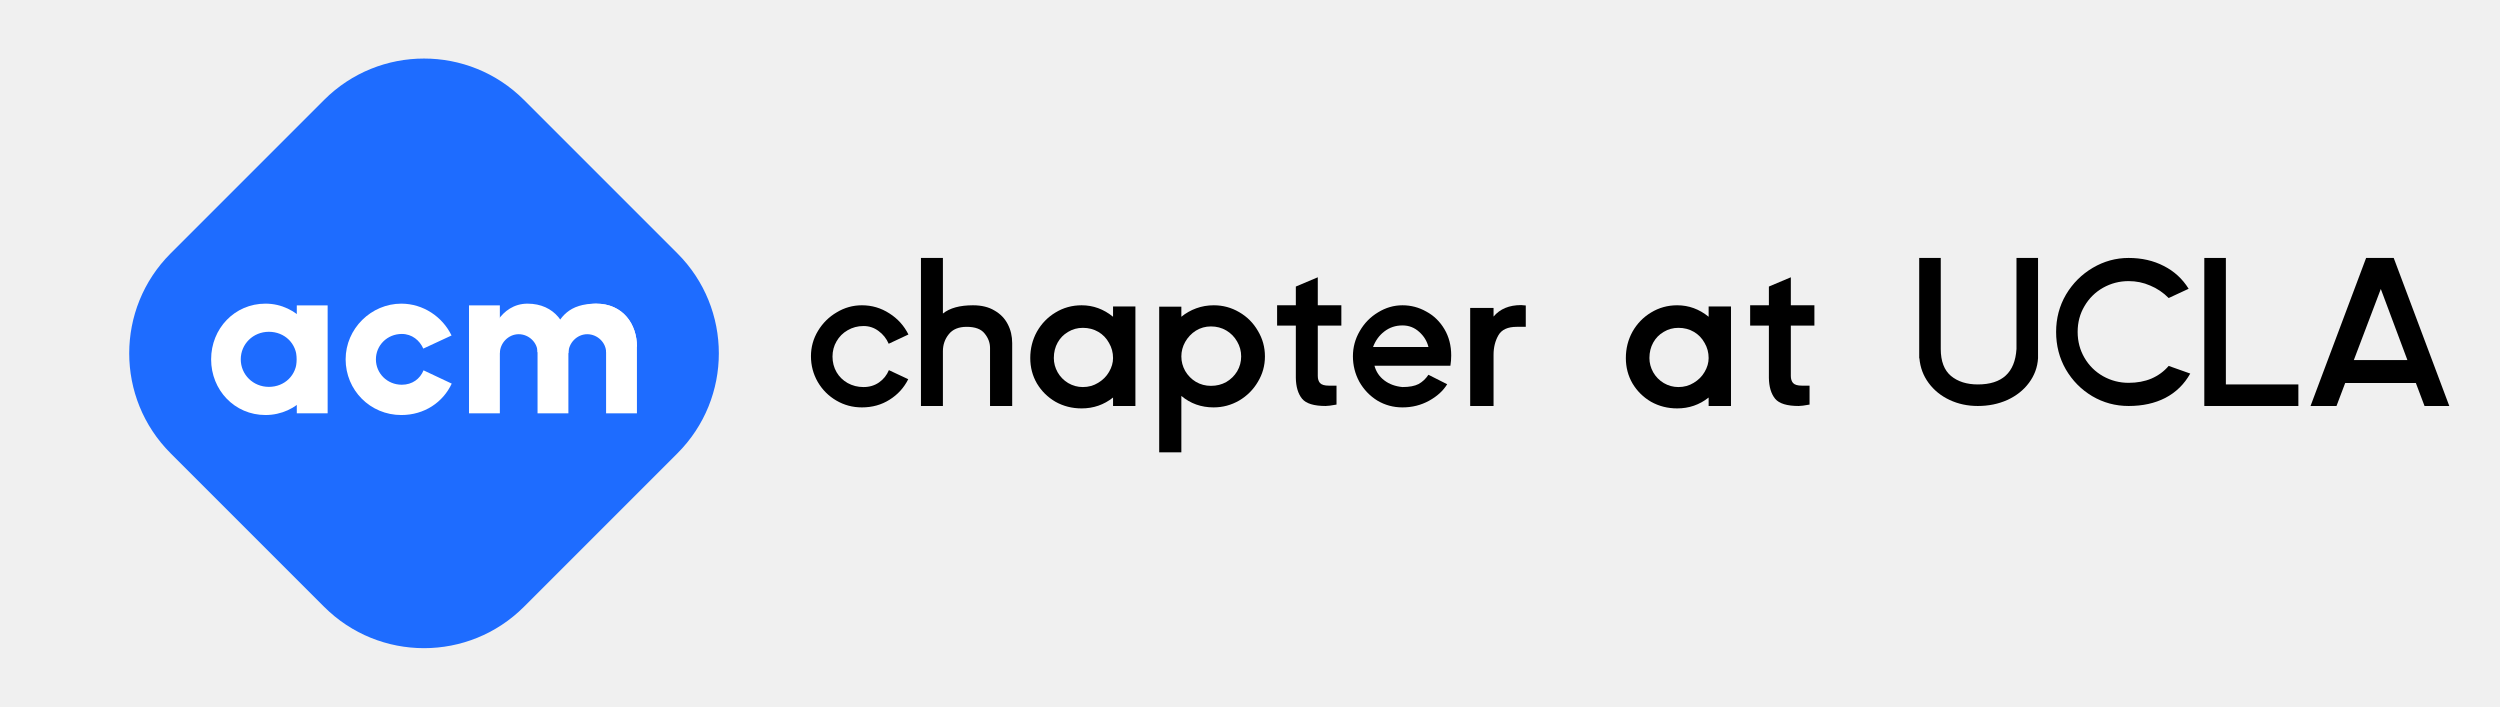
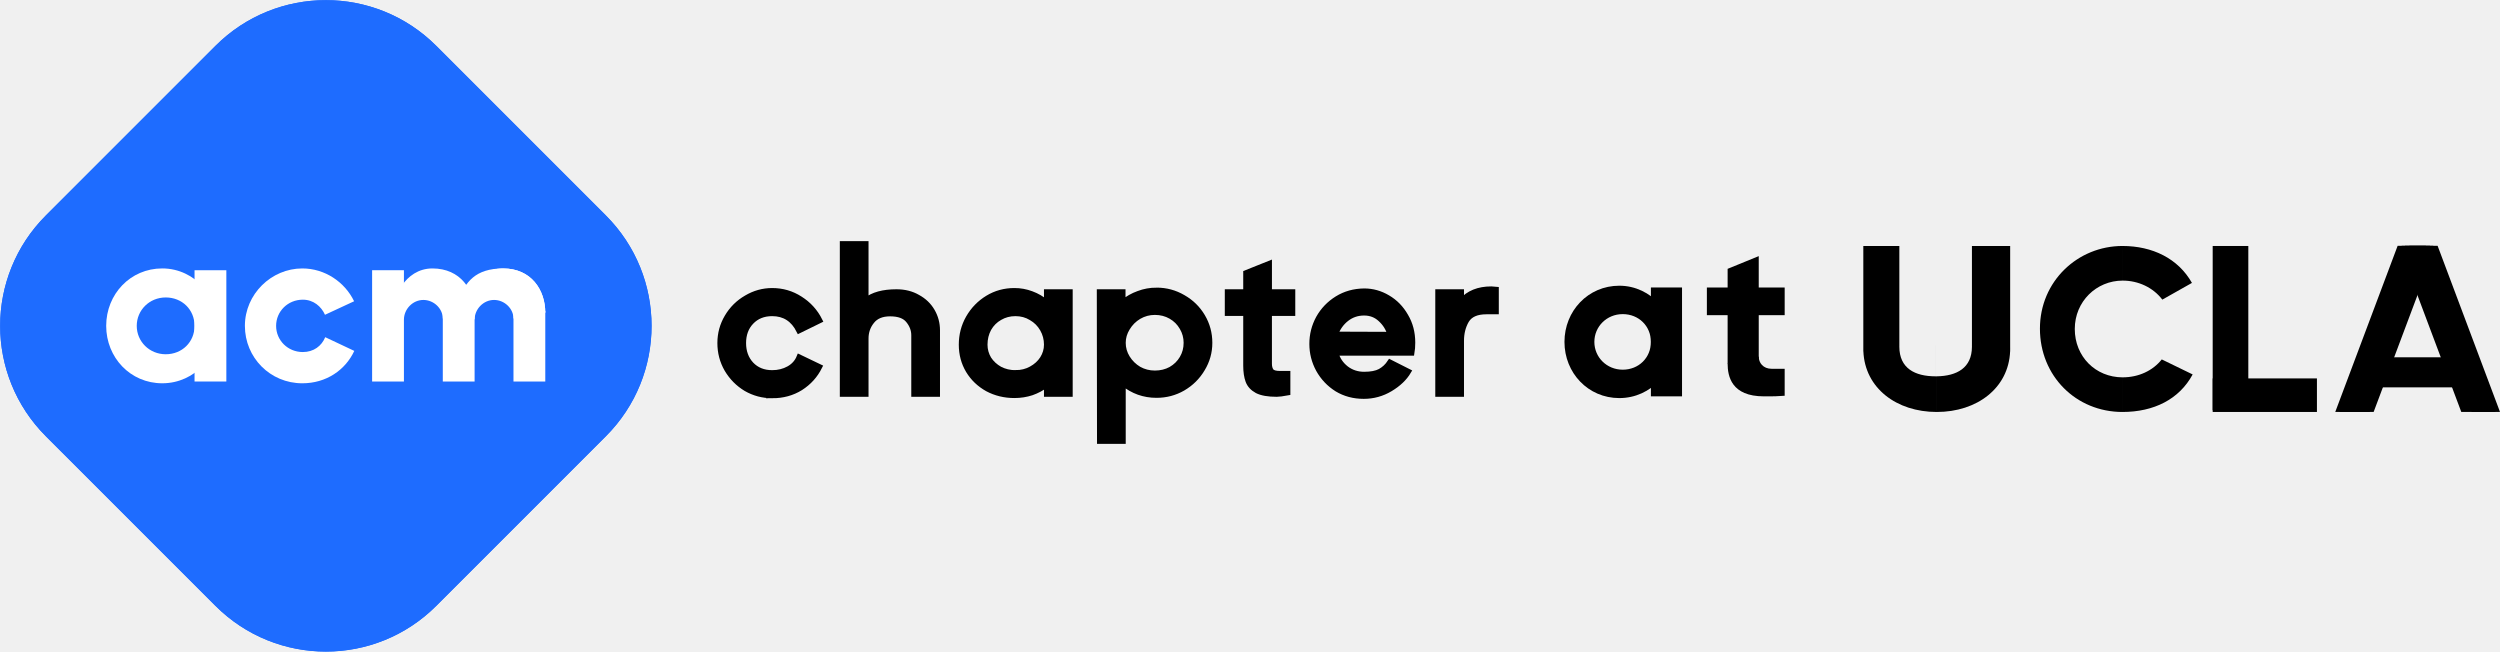
- <svg xmlns="http://www.w3.org/2000/svg" width="1415" height="400" viewBox="0 0 1415 400" fill="none">
-   <rect x="240" width="282.843" height="282.843" rx="80" transform="rotate(45 240 0)" fill="#1E6CFF" />
-   <rect x="167.988" y="172.854" width="17.457" height="61.078" fill="white" />
-   <path fill-rule="evenodd" clip-rule="evenodd" d="M150.265 234.902C168.467 234.902 181.536 219.29 181.536 203.382C181.536 188.357 168.554 171.862 150.265 171.862C132.775 171.862 119.496 185.974 119.496 203.382C119.496 220.79 132.775 234.902 150.265 234.902ZM152.182 218.97C161.149 218.97 167.989 212.289 167.989 203.382C167.989 194.475 161.149 187.794 152.182 187.794C143.214 187.794 136.269 194.773 136.269 203.382C136.269 211.991 143.214 218.97 152.182 218.97Z" fill="white" />
-   <path fill-rule="evenodd" clip-rule="evenodd" d="M255.572 189.882L239.586 197.308C237.547 192.715 233.247 189.018 227.432 189.018C219.165 189.018 212.762 195.452 212.762 203.388C212.762 211.325 219.165 217.759 227.432 217.759C233.38 217.759 237.743 214.429 239.723 209.605L255.675 217.127C250.774 227.652 240.258 234.908 227.149 234.908C209.498 234.908 195.629 220.796 195.629 203.388C195.629 185.98 210.128 171.868 227.149 171.868C239.444 171.868 250.423 179.232 255.572 189.882Z" fill="white" />
-   <rect x="265.458" y="172.842" width="17.457" height="61.1" fill="white" />
-   <path d="M304.252 196.603L321.709 195.149V233.943H304.252V196.603Z" fill="white" />
-   <path d="M343.045 196.603L360.503 195.149V233.943H343.045V196.603Z" fill="white" />
-   <path d="M298.561 171.868C314.01 171.868 321.71 183.704 321.71 196.114L304.252 199.36C304.252 193.993 299.403 189.162 293.584 189.162C287.765 189.162 282.916 194.178 282.916 199.997L278.292 193.472C276.472 189.162 283.067 171.868 298.561 171.868Z" fill="white" />
-   <path d="M337.355 171.868C352.804 171.868 360.503 183.704 360.503 196.114L343.046 199.36C343.046 193.993 338.197 189.162 332.378 189.162C326.559 189.162 321.709 194.178 321.709 199.997L317.086 193.472C315.266 189.162 321.861 171.868 337.355 171.868Z" fill="white" />
-   <path d="M337.355 171.868C352.804 171.868 360.504 183.704 360.504 196.114L343.046 197.569C343.046 192.202 338.197 187.871 332.378 187.871C326.559 187.871 321.71 191.75 321.71 197.569L312.981 188.355C316.86 179.627 321.861 171.868 337.355 171.868Z" fill="white" />
-   <path d="M487.842 230.588C482.598 230.588 477.772 229.296 473.364 226.712C468.956 224.128 465.46 220.632 462.876 216.224C460.292 211.74 459 206.876 459 201.632C459 196.464 460.33 191.676 462.99 187.268C465.65 182.86 469.184 179.364 473.592 176.78C478 174.12 482.75 172.79 487.842 172.79C493.466 172.79 498.634 174.31 503.346 177.35C508.058 180.314 511.668 184.304 514.176 189.32L503.004 194.564C501.712 191.6 499.812 189.206 497.304 187.382C494.796 185.482 491.946 184.532 488.754 184.532C485.486 184.532 482.484 185.33 479.748 186.926C477.088 188.446 474.998 190.536 473.478 193.196C471.958 195.78 471.198 198.668 471.198 201.86C471.198 205.052 471.958 207.978 473.478 210.638C474.998 213.222 477.088 215.274 479.748 216.794C482.484 218.314 485.486 219.074 488.754 219.074C492.098 219.074 495.024 218.2 497.532 216.452C500.04 214.704 501.902 212.386 503.118 209.498L514.062 214.628C511.63 219.492 508.096 223.368 503.46 226.256C498.9 229.144 493.694 230.588 487.842 230.588Z" fill="black" />
-   <path d="M550.671 172.79C555.535 172.79 559.601 173.778 562.869 175.754C566.213 177.654 568.721 180.238 570.393 183.506C572.065 186.698 572.901 190.27 572.901 194.222V229.79H560.361V196.958C560.361 193.994 559.335 191.258 557.283 188.75C555.307 186.242 551.925 184.988 547.137 184.988C542.577 184.988 539.195 186.394 536.991 189.206C534.787 191.942 533.685 195.134 533.685 198.782V229.79H521.259V146H533.685V177.464C537.561 174.348 543.223 172.79 550.671 172.79Z" fill="black" />
-   <path d="M629.985 173.474H642.639V229.79H629.985V225.002C624.817 229.106 618.889 231.158 612.201 231.158C606.805 231.158 601.865 229.904 597.381 227.396C592.973 224.812 589.477 221.354 586.893 217.022C584.385 212.69 583.131 207.902 583.131 202.658C583.131 197.262 584.385 192.284 586.893 187.724C589.477 183.164 592.973 179.554 597.381 176.894C601.865 174.158 606.805 172.79 612.201 172.79C618.737 172.79 624.665 174.956 629.985 179.288V173.474ZM612.885 219.074C616.077 219.074 618.965 218.276 621.549 216.68C624.209 215.084 626.261 213.032 627.705 210.524C629.225 207.94 629.985 205.318 629.985 202.658C629.985 199.542 629.225 196.692 627.705 194.108C626.261 191.448 624.247 189.358 621.663 187.838C619.079 186.318 616.153 185.558 612.885 185.558C609.845 185.558 607.071 186.318 604.563 187.838C602.055 189.282 600.079 191.296 598.635 193.88C597.191 196.464 596.469 199.39 596.469 202.658C596.469 205.47 597.191 208.168 598.635 210.752C600.079 213.26 602.055 215.274 604.563 216.794C607.147 218.314 609.921 219.074 612.885 219.074Z" fill="black" />
-   <path d="M686.998 172.79C692.166 172.79 696.954 174.082 701.362 176.666C705.846 179.25 709.38 182.784 711.964 187.268C714.624 191.676 715.954 196.502 715.954 201.746C715.954 206.914 714.624 211.702 711.964 216.11C709.38 220.518 705.846 224.052 701.362 226.712C696.878 229.296 692.052 230.588 686.884 230.588C679.892 230.588 673.812 228.422 668.644 224.09V256.01H656.104V173.588H668.644V179.288C671.152 177.236 673.964 175.64 677.08 174.5C680.196 173.36 683.502 172.79 686.998 172.79ZM685.402 218.39C688.594 218.39 691.482 217.668 694.066 216.224C696.65 214.704 698.702 212.69 700.222 210.182C701.742 207.598 702.502 204.786 702.502 201.746C702.502 198.706 701.742 195.894 700.222 193.31C698.702 190.65 696.65 188.56 694.066 187.04C691.482 185.52 688.594 184.76 685.402 184.76C682.286 184.76 679.436 185.558 676.852 187.154C674.344 188.75 672.33 190.878 670.81 193.538C669.366 196.122 668.644 198.858 668.644 201.746C668.644 204.634 669.366 207.37 670.81 209.954C672.33 212.538 674.344 214.59 676.852 216.11C679.436 217.63 682.286 218.39 685.402 218.39Z" fill="black" />
-   <path d="M759.206 184.304H745.868V212.804C745.868 214.476 746.286 215.806 747.122 216.794C748.034 217.782 749.706 218.276 752.138 218.276H756.47V228.992C753.582 229.524 751.53 229.79 750.314 229.79C743.702 229.79 739.256 228.422 736.976 225.686C734.696 222.874 733.518 218.922 733.442 213.83V184.304H722.84V172.79H733.442V162.188L745.868 156.944V172.79H759.206V184.304Z" fill="black" />
-   <path d="M777.949 206.99C778.861 210.41 780.723 213.184 783.535 215.312C786.347 217.44 789.767 218.694 793.795 219.074C797.671 219.074 800.711 218.504 802.915 217.364C805.119 216.148 806.981 214.4 808.501 212.12L819.103 217.478C816.823 221.202 813.403 224.318 808.843 226.826C804.283 229.334 799.267 230.588 793.795 230.588C788.627 230.588 783.877 229.296 779.545 226.712C775.289 224.052 771.907 220.518 769.399 216.11C766.967 211.626 765.751 206.8 765.751 201.632C765.751 196.54 767.043 191.79 769.627 187.382C772.211 182.898 775.669 179.364 780.001 176.78C784.333 174.12 788.931 172.79 793.795 172.79C798.583 172.79 803.067 173.968 807.247 176.324C811.503 178.604 814.923 181.91 817.507 186.242C820.091 190.574 821.383 195.552 821.383 201.176C821.383 203.228 821.231 205.166 820.927 206.99H777.949ZM808.501 196.388C807.665 193.044 805.917 190.194 803.257 187.838C800.597 185.406 797.443 184.19 793.795 184.19C789.919 184.19 786.499 185.33 783.535 187.61C780.647 189.814 778.519 192.74 777.151 196.388H808.501Z" fill="black" />
-   <path d="M863.589 172.904V184.988H858.459C853.367 184.988 849.909 186.584 848.085 189.776C846.261 192.968 845.349 196.654 845.349 200.834V229.79H832.125V174.272H845.349V179.174C848.997 174.842 854.203 172.676 860.967 172.676L863.589 172.904Z" fill="black" />
-   <path d="M967.086 173.474H979.74V229.79H967.086V225.002C961.918 229.106 955.99 231.158 949.302 231.158C943.906 231.158 938.966 229.904 934.482 227.396C930.074 224.812 926.578 221.354 923.994 217.022C921.486 212.69 920.232 207.902 920.232 202.658C920.232 197.262 921.486 192.284 923.994 187.724C926.578 183.164 930.074 179.554 934.482 176.894C938.966 174.158 943.906 172.79 949.302 172.79C955.838 172.79 961.766 174.956 967.086 179.288V173.474ZM949.986 219.074C953.178 219.074 956.066 218.276 958.65 216.68C961.31 215.084 963.362 213.032 964.806 210.524C966.326 207.94 967.086 205.318 967.086 202.658C967.086 199.542 966.326 196.692 964.806 194.108C963.362 191.448 961.348 189.358 958.764 187.838C956.18 186.318 953.254 185.558 949.986 185.558C946.946 185.558 944.172 186.318 941.664 187.838C939.156 189.282 937.18 191.296 935.736 193.88C934.292 196.464 933.57 199.39 933.57 202.658C933.57 205.47 934.292 208.168 935.736 210.752C937.18 213.26 939.156 215.274 941.664 216.794C944.248 218.314 947.022 219.074 949.986 219.074Z" fill="black" />
-   <path d="M1026.95 184.304H1013.61V212.804C1013.61 214.476 1014.03 215.806 1014.87 216.794C1015.78 217.782 1017.45 218.276 1019.88 218.276H1024.21V228.992C1021.33 229.524 1019.27 229.79 1018.06 229.79C1011.45 229.79 1007 228.422 1004.72 225.686C1002.44 222.874 1001.26 218.922 1001.19 213.83V184.304H990.584V172.79H1001.19V162.188L1013.61 156.944V172.79H1026.95V184.304Z" fill="black" />
-   <path d="M1153.53 146V202.772C1153.22 207.864 1151.51 212.5 1148.4 216.68C1145.36 220.784 1141.29 224.014 1136.2 226.37C1131.11 228.65 1125.52 229.79 1119.44 229.79C1113.67 229.79 1108.35 228.65 1103.48 226.37C1098.62 224.09 1094.67 220.898 1091.63 216.794C1088.59 212.69 1086.84 208.016 1086.38 202.772H1086.27V146H1098.47V197.528C1098.47 204.444 1100.4 209.536 1104.28 212.804C1108.16 215.996 1113.21 217.592 1119.44 217.592C1133.2 217.592 1140.49 210.904 1141.33 197.528V146H1153.53Z" fill="black" />
-   <path d="M1239.68 211.436C1236.26 217.516 1231.55 222.114 1225.54 225.23C1219.62 228.27 1212.7 229.79 1204.8 229.79C1197.35 229.79 1190.47 227.928 1184.16 224.204C1177.93 220.48 1172.95 215.426 1169.23 209.042C1165.58 202.658 1163.76 195.59 1163.76 187.838C1163.76 180.162 1165.62 173.132 1169.34 166.748C1173.14 160.364 1178.2 155.31 1184.5 151.586C1190.81 147.862 1197.58 146 1204.8 146C1212.24 146 1218.89 147.52 1224.75 150.56C1230.6 153.524 1235.27 157.818 1238.77 163.442L1227.48 168.686C1224.37 165.57 1220.87 163.214 1216.99 161.618C1213.19 159.946 1209.13 159.11 1204.8 159.11C1199.63 159.11 1194.8 160.364 1190.32 162.872C1185.91 165.38 1182.41 168.838 1179.83 173.246C1177.25 177.578 1175.95 182.442 1175.95 187.838C1175.95 193.234 1177.25 198.136 1179.83 202.544C1182.41 206.952 1185.91 210.41 1190.32 212.918C1194.8 215.426 1199.63 216.68 1204.8 216.68C1209.58 216.68 1213.88 215.882 1217.68 214.286C1221.55 212.614 1224.82 210.22 1227.48 207.104L1239.68 211.436Z" fill="black" />
-   <path d="M1259.84 146V217.592H1300.88V229.79H1247.64V146H1259.84Z" fill="black" />
-   <path d="M1386.3 229.79H1372.28L1367.38 216.794H1327.37L1322.46 229.79H1307.76L1339.22 146H1354.84L1386.3 229.79ZM1347.54 163.556L1332.27 203.798H1362.59L1347.54 163.556Z" fill="black" />
+ <svg xmlns="http://www.w3.org/2000/svg" width="338.862mm" height="88.337mm" viewBox="0 0 338.862 88.337" version="1.1" id="svg5">
+   <defs id="defs2" />
+   <g id="layer1" transform="translate(-64.659,-123.7011)">
+     <g aria-label="chapter" id="text1719" style="font-size:27.753px;line-height:1.25;font-family:'Seven Segment';-inkscape-font-specification:'Seven Segment';stroke:#000000;stroke-width:0.7">
+       <path d="m 169.323,177.331 q -1.915,0 -3.552,-0.944 -1.61,-0.971 -2.581,-2.609 -0.944,-1.637 -0.944,-3.58 0,-1.915 0.971,-3.552 0.971,-1.637 2.609,-2.581 1.637,-0.971 3.497,-0.971 2.081,0 3.802,1.11 1.748,1.11 2.664,2.942 l -2.831,1.388 q -1.166,-2.331 -3.636,-2.331 -1.748,0 -2.831,1.138 -1.055,1.11 -1.055,2.859 0,1.748 1.055,2.886 1.082,1.138 2.831,1.138 1.249,0 2.248,-0.555 0.999,-0.555 1.415,-1.582 l 2.775,1.332 q -0.888,1.776 -2.581,2.859 -1.693,1.055 -3.858,1.055 z" style="font-family:'Westwood Sans';-inkscape-font-specification:'Westwood Sans'" id="path1071" />
+       <path d="m 186.17,163.26 q 1.637,0 2.886,0.722 1.277,0.694 1.97,1.887 0.694,1.193 0.694,2.609 v 8.659 h -3.192 v -7.993 q 0,-1.082 -0.749,-1.998 -0.722,-0.916 -2.47,-0.916 -1.665,0 -2.47,1.027 -0.805,0.999 -0.805,2.331 v 7.549 h -3.192 v -20.399 h 3.192 v 7.66 q 1.415,-1.138 4.135,-1.138 z" style="font-family:'Westwood Sans';-inkscape-font-specification:'Westwood Sans'" id="path1073" />
+       <path d="m 206.514,163.26 h 3.192 v 13.877 h -3.192 v -1.277 q -0.916,0.694 -2.026,1.082 -1.11,0.361 -2.331,0.361 -1.998,0 -3.663,-0.888 -1.637,-0.916 -2.581,-2.47 -0.944,-1.582 -0.944,-3.525 0,-1.97 0.944,-3.636 0.971,-1.693 2.609,-2.692 1.637,-0.999 3.636,-0.999 1.193,0 2.304,0.416 1.138,0.416 2.054,1.193 z m -4.218,10.963 q 1.193,0 2.137,-0.527 0.971,-0.527 1.526,-1.388 0.555,-0.888 0.555,-1.887 0,-1.138 -0.555,-2.109 -0.555,-0.971 -1.526,-1.526 -0.944,-0.583 -2.137,-0.583 -1.166,0 -2.109,0.555 -0.944,0.527 -1.499,1.499 -0.527,0.971 -0.527,2.165 0,1.027 0.527,1.915 0.555,0.86 1.499,1.388 0.971,0.5 2.109,0.5 z" style="font-family:'Westwood Sans';-inkscape-font-specification:'Westwood Sans'" id="path1075" />
+       <path d="m 221.447,163.038 q 1.915,0 3.58,0.971 1.665,0.944 2.637,2.581 0.971,1.637 0.971,3.58 0,1.915 -0.999,3.552 -0.971,1.637 -2.637,2.609 -1.637,0.944 -3.58,0.944 -2.553,0 -4.524,-1.61 v 7.854 h -3.192 l -0.028,-20.26 h 3.192 v 1.415 q 0.944,-0.777 2.109,-1.193 1.166,-0.444 2.47,-0.444 z m -0.25,11.24 q 1.193,0 2.165,-0.527 0.971,-0.555 1.526,-1.499 0.555,-0.944 0.555,-2.081 0,-1.11 -0.555,-2.054 -0.555,-0.971 -1.526,-1.526 -0.971,-0.555 -2.165,-0.555 -1.166,0 -2.165,0.583 -0.971,0.583 -1.554,1.554 -0.583,0.944 -0.583,1.998 0,1.082 0.583,2.026 0.583,0.944 1.554,1.526 0.999,0.555 2.165,0.555 z" style="font-family:'Westwood Sans';-inkscape-font-specification:'Westwood Sans'" id="path1077" />
+       <path d="m 239.876,166.174 h -3.164 v 6.827 q 0,0.638 0.278,0.999 0.278,0.333 1.166,0.333 h 1.055 v 2.609 q -1.055,0.194 -1.499,0.194 -1.748,0 -2.664,-0.472 -0.916,-0.5 -1.221,-1.332 -0.305,-0.833 -0.305,-2.081 v -7.077 h -2.498 v -2.914 h 2.498 v -2.581 l 3.192,-1.277 v 3.858 h 3.164 z" style="font-family:'Westwood Sans';-inkscape-font-specification:'Westwood Sans'" id="path1079" />
+       <path d="m 245.732,171.558 q 0.333,1.249 1.388,2.081 1.055,0.805 2.442,0.805 1.388,0 2.165,-0.416 0.805,-0.444 1.332,-1.249 l 2.526,1.277 q -0.805,1.36 -2.47,2.359 -1.665,0.999 -3.608,0.999 -2.026,0 -3.636,-0.971 -1.582,-0.999 -2.498,-2.637 -0.888,-1.637 -0.888,-3.497 0,-1.859 0.888,-3.497 0.916,-1.637 2.526,-2.637 1.61,-0.999 3.663,-1.027 1.693,0 3.192,0.888 1.526,0.888 2.442,2.498 0.944,1.582 0.944,3.608 0,0.777 -0.111,1.415 z m 3.83,-5.44 q -1.36,0 -2.387,0.805 -0.999,0.777 -1.499,2.081 l 7.382,0.028 q -0.333,-1.193 -1.277,-2.054 -0.916,-0.86 -2.22,-0.86 z" style="font-family:'Westwood Sans';-inkscape-font-specification:'Westwood Sans'" id="path1081" />
+       <path d="m 267.464,162.927 v 3.025 h -1.332 q -1.97,0 -2.692,1.193 -0.694,1.193 -0.694,2.748 v 7.244 h -3.192 v -13.877 h 3.192 v 1.249 q 1.443,-1.637 4.052,-1.637 z" style="font-family:'Westwood Sans';-inkscape-font-specification:'Westwood Sans'" id="path1083" />
+     </g>
+     <g style="display:none;fill:none" id="g1163" transform="matrix(0.2645833,0,0,0.2645833,45.32746,114.9528)">
+       <rect x="240" width="282.843" height="282.843" rx="80" transform="rotate(45,240,0)" fill="#1e6cff" id="rect1088" y="0" />
+       <rect x="167.988" y="172.854" width="17.457" height="61.078" fill="#ffffff" id="rect1090" />
+       <path fill-rule="evenodd" clip-rule="evenodd" d="m 150.265,234.902 c 18.202,0 31.271,-15.612 31.271,-31.52 0,-15.025 -12.982,-31.52 -31.271,-31.52 -17.49,0 -30.769,14.112 -30.769,31.52 0,17.408 13.279,31.52 30.769,31.52 z m 1.917,-15.932 c 8.967,0 15.807,-6.681 15.807,-15.588 0,-8.907 -6.84,-15.588 -15.807,-15.588 -8.968,0 -15.913,6.979 -15.913,15.588 0,8.609 6.945,15.588 15.913,15.588 z" fill="#ffffff" id="path1092" />
+       <path fill-rule="evenodd" clip-rule="evenodd" d="m 255.572,189.882 -15.986,7.426 c -2.039,-4.593 -6.339,-8.29 -12.154,-8.29 -8.267,0 -14.67,6.434 -14.67,14.37 0,7.937 6.403,14.371 14.67,14.371 5.948,0 10.311,-3.33 12.291,-8.154 l 15.952,7.522 c -4.901,10.525 -15.417,17.781 -28.526,17.781 -17.651,0 -31.52,-14.112 -31.52,-31.52 0,-17.408 14.499,-31.52 31.52,-31.52 12.295,0 23.274,7.364 28.423,18.014 z" fill="#ffffff" id="path1094" />
+       <rect x="265.458" y="172.842" width="17.457" height="61.1" fill="#ffffff" id="rect1096" />
+       <path d="m 304.252,196.603 17.457,-1.454 v 38.794 h -17.457 z" fill="#ffffff" id="path1098" />
+       <path d="m 343.045,196.603 17.458,-1.454 v 38.794 h -17.458 z" fill="#ffffff" id="path1100" />
+       <path d="m 298.561,171.868 c 15.449,0 23.149,11.836 23.149,24.246 l -17.458,3.246 c 0,-5.367 -4.849,-10.198 -10.668,-10.198 -5.819,0 -10.668,5.016 -10.668,10.835 l -4.624,-6.525 c -1.82,-4.31 4.775,-21.604 20.269,-21.604 z" fill="#ffffff" id="path1102" />
+       <path d="m 337.355,171.868 c 15.449,0 23.148,11.836 23.148,24.246 l -17.457,3.246 c 0,-5.367 -4.849,-10.198 -10.668,-10.198 -5.819,0 -10.669,5.016 -10.669,10.835 l -4.623,-6.525 c -1.82,-4.31 4.775,-21.604 20.269,-21.604 z" fill="#ffffff" id="path1104" />
+       <path d="m 337.355,171.868 c 15.449,0 23.149,11.836 23.149,24.246 l -17.458,1.455 c 0,-5.367 -4.849,-9.698 -10.668,-9.698 -5.819,0 -10.668,3.879 -10.668,9.698 l -8.729,-9.214 c 3.879,-8.728 8.88,-16.487 24.374,-16.487 z" fill="#ffffff" id="path1106" />
+       <path d="m 487.842,230.588 c -5.244,0 -10.07,-1.292 -14.478,-3.876 -4.408,-2.584 -7.904,-6.08 -10.488,-10.488 -2.584,-4.484 -3.876,-9.348 -3.876,-14.592 0,-5.168 1.33,-9.956 3.99,-14.364 2.66,-4.408 6.194,-7.904 10.602,-10.488 4.408,-2.66 9.158,-3.99 14.25,-3.99 5.624,0 10.792,1.52 15.504,4.56 4.712,2.964 8.322,6.954 10.83,11.97 l -11.172,5.244 c -1.292,-2.964 -3.192,-5.358 -5.7,-7.182 -2.508,-1.9 -5.358,-2.85 -8.55,-2.85 -3.268,0 -6.27,0.798 -9.006,2.394 -2.66,1.52 -4.75,3.61 -6.27,6.27 -1.52,2.584 -2.28,5.472 -2.28,8.664 0,3.192 0.76,6.118 2.28,8.778 1.52,2.584 3.61,4.636 6.27,6.156 2.736,1.52 5.738,2.28 9.006,2.28 3.344,0 6.27,-0.874 8.778,-2.622 2.508,-1.748 4.37,-4.066 5.586,-6.954 l 10.944,5.13 c -2.432,4.864 -5.966,8.74 -10.602,11.628 -4.56,2.888 -9.766,4.332 -15.618,4.332 z" fill="#000000" id="path1108" />
+       <path d="m 550.671,172.79 c 4.864,0 8.93,0.988 12.198,2.964 3.344,1.9 5.852,4.484 7.524,7.752 1.672,3.192 2.508,6.764 2.508,10.716 v 35.568 h -12.54 v -32.832 c 0,-2.964 -1.026,-5.7 -3.078,-8.208 -1.976,-2.508 -5.358,-3.762 -10.146,-3.762 -4.56,0 -7.942,1.406 -10.146,4.218 -2.204,2.736 -3.306,5.928 -3.306,9.576 V 229.79 H 521.259 V 146 h 12.426 v 31.464 c 3.876,-3.116 9.538,-4.674 16.986,-4.674 z" fill="#000000" id="path1110" />
+       <path d="m 629.985,173.474 h 12.654 v 56.316 h -12.654 v -4.788 c -5.168,4.104 -11.096,6.156 -17.784,6.156 -5.396,0 -10.336,-1.254 -14.82,-3.762 -4.408,-2.584 -7.904,-6.042 -10.488,-10.374 -2.508,-4.332 -3.762,-9.12 -3.762,-14.364 0,-5.396 1.254,-10.374 3.762,-14.934 2.584,-4.56 6.08,-8.17 10.488,-10.83 4.484,-2.736 9.424,-4.104 14.82,-4.104 6.536,0 12.464,2.166 17.784,6.498 z m -17.1,45.6 c 3.192,0 6.08,-0.798 8.664,-2.394 2.66,-1.596 4.712,-3.648 6.156,-6.156 1.52,-2.584 2.28,-5.206 2.28,-7.866 0,-3.116 -0.76,-5.966 -2.28,-8.55 -1.444,-2.66 -3.458,-4.75 -6.042,-6.27 -2.584,-1.52 -5.51,-2.28 -8.778,-2.28 -3.04,0 -5.814,0.76 -8.322,2.28 -2.508,1.444 -4.484,3.458 -5.928,6.042 -1.444,2.584 -2.166,5.51 -2.166,8.778 0,2.812 0.722,5.51 2.166,8.094 1.444,2.508 3.42,4.522 5.928,6.042 2.584,1.52 5.358,2.28 8.322,2.28 z" fill="#000000" id="path1112" />
+       <path d="m 686.998,172.79 c 5.168,0 9.956,1.292 14.364,3.876 4.484,2.584 8.018,6.118 10.602,10.602 2.66,4.408 3.99,9.234 3.99,14.478 0,5.168 -1.33,9.956 -3.99,14.364 -2.584,4.408 -6.118,7.942 -10.602,10.602 -4.484,2.584 -9.31,3.876 -14.478,3.876 -6.992,0 -13.072,-2.166 -18.24,-6.498 v 31.92 h -12.54 v -82.422 h 12.54 v 5.7 c 2.508,-2.052 5.32,-3.648 8.436,-4.788 3.116,-1.14 6.422,-1.71 9.918,-1.71 z m -1.596,45.6 c 3.192,0 6.08,-0.722 8.664,-2.166 2.584,-1.52 4.636,-3.534 6.156,-6.042 1.52,-2.584 2.28,-5.396 2.28,-8.436 0,-3.04 -0.76,-5.852 -2.28,-8.436 -1.52,-2.66 -3.572,-4.75 -6.156,-6.27 -2.584,-1.52 -5.472,-2.28 -8.664,-2.28 -3.116,0 -5.966,0.798 -8.55,2.394 -2.508,1.596 -4.522,3.724 -6.042,6.384 -1.444,2.584 -2.166,5.32 -2.166,8.208 0,2.888 0.722,5.624 2.166,8.208 1.52,2.584 3.534,4.636 6.042,6.156 2.584,1.52 5.434,2.28 8.55,2.28 z" fill="#000000" id="path1114" />
+       <path d="m 759.206,184.304 h -13.338 v 28.5 c 0,1.672 0.418,3.002 1.254,3.99 0.912,0.988 2.584,1.482 5.016,1.482 h 4.332 v 10.716 c -2.888,0.532 -4.94,0.798 -6.156,0.798 -6.612,0 -11.058,-1.368 -13.338,-4.104 -2.28,-2.812 -3.458,-6.764 -3.534,-11.856 V 184.304 H 722.84 V 172.79 h 10.602 v -10.602 l 12.426,-5.244 v 15.846 h 13.338 z" fill="#000000" id="path1116" />
+       <path d="m 777.949,206.99 c 0.912,3.42 2.774,6.194 5.586,8.322 2.812,2.128 6.232,3.382 10.26,3.762 3.876,0 6.916,-0.57 9.12,-1.71 2.204,-1.216 4.066,-2.964 5.586,-5.244 l 10.602,5.358 c -2.28,3.724 -5.7,6.84 -10.26,9.348 -4.56,2.508 -9.576,3.762 -15.048,3.762 -5.168,0 -9.918,-1.292 -14.25,-3.876 -4.256,-2.66 -7.638,-6.194 -10.146,-10.602 -2.432,-4.484 -3.648,-9.31 -3.648,-14.478 0,-5.092 1.292,-9.842 3.876,-14.25 2.584,-4.484 6.042,-8.018 10.374,-10.602 4.332,-2.66 8.93,-3.99 13.794,-3.99 4.788,0 9.272,1.178 13.452,3.534 4.256,2.28 7.676,5.586 10.26,9.918 2.584,4.332 3.876,9.31 3.876,14.934 0,2.052 -0.152,3.99 -0.456,5.814 z m 30.552,-10.602 c -0.836,-3.344 -2.584,-6.194 -5.244,-8.55 -2.66,-2.432 -5.814,-3.648 -9.462,-3.648 -3.876,0 -7.296,1.14 -10.26,3.42 -2.888,2.204 -5.016,5.13 -6.384,8.778 z" fill="#000000" id="path1118" />
+       <path d="m 863.589,172.904 v 12.084 h -5.13 c -5.092,0 -8.55,1.596 -10.374,4.788 -1.824,3.192 -2.736,6.878 -2.736,11.058 v 28.956 h -13.224 v -55.518 h 13.224 v 4.902 c 3.648,-4.332 8.854,-6.498 15.618,-6.498 z" fill="#000000" id="path1120" />
+       <path d="m 967.086,173.474 h 12.654 v 56.316 h -12.654 v -4.788 c -5.168,4.104 -11.096,6.156 -17.784,6.156 -5.396,0 -10.336,-1.254 -14.82,-3.762 -4.408,-2.584 -7.904,-6.042 -10.488,-10.374 -2.508,-4.332 -3.762,-9.12 -3.762,-14.364 0,-5.396 1.254,-10.374 3.762,-14.934 2.584,-4.56 6.08,-8.17 10.488,-10.83 4.484,-2.736 9.424,-4.104 14.82,-4.104 6.536,0 12.464,2.166 17.784,6.498 z m -17.1,45.6 c 3.192,0 6.08,-0.798 8.664,-2.394 2.66,-1.596 4.712,-3.648 6.156,-6.156 1.52,-2.584 2.28,-5.206 2.28,-7.866 0,-3.116 -0.76,-5.966 -2.28,-8.55 -1.444,-2.66 -3.458,-4.75 -6.042,-6.27 -2.584,-1.52 -5.51,-2.28 -8.778,-2.28 -3.04,0 -5.814,0.76 -8.322,2.28 -2.508,1.444 -4.484,3.458 -5.928,6.042 -1.444,2.584 -2.166,5.51 -2.166,8.778 0,2.812 0.722,5.51 2.166,8.094 1.444,2.508 3.42,4.522 5.928,6.042 2.584,1.52 5.358,2.28 8.322,2.28 z" fill="#000000" id="path1122" />
+       <path d="m 1026.95,184.304 h -13.34 v 28.5 c 0,1.672 0.42,3.002 1.26,3.99 0.91,0.988 2.58,1.482 5.01,1.482 h 4.33 v 10.716 c -2.88,0.532 -4.94,0.798 -6.15,0.798 -6.61,0 -11.06,-1.368 -13.34,-4.104 -2.28,-2.812 -3.46,-6.764 -3.53,-11.856 V 184.304 H 990.584 V 172.79 h 10.606 v -10.602 l 12.42,-5.244 v 15.846 h 13.34 z" fill="#000000" id="path1124" />
+       <path d="m 1153.53,146 v 56.772 c -0.31,5.092 -2.02,9.728 -5.13,13.908 -3.04,4.104 -7.11,7.334 -12.2,9.69 -5.09,2.28 -10.68,3.42 -16.76,3.42 -5.77,0 -11.09,-1.14 -15.96,-3.42 -4.86,-2.28 -8.81,-5.472 -11.85,-9.576 -3.04,-4.104 -4.79,-8.778 -5.25,-14.022 h -0.11 V 146 h 12.2 v 51.528 c 0,6.916 1.93,12.008 5.81,15.276 3.88,3.192 8.93,4.788 15.16,4.788 13.76,0 21.05,-6.688 21.89,-20.064 V 146 Z" fill="#000000" id="path1126" />
+       <path d="m 1239.68,211.436 c -3.42,6.08 -8.13,10.678 -14.14,13.794 -5.92,3.04 -12.84,4.56 -20.74,4.56 -7.45,0 -14.33,-1.862 -20.64,-5.586 -6.23,-3.724 -11.21,-8.778 -14.93,-15.162 -3.65,-6.384 -5.47,-13.452 -5.47,-21.204 0,-7.676 1.86,-14.706 5.58,-21.09 3.8,-6.384 8.86,-11.438 15.16,-15.162 6.31,-3.724 13.08,-5.586 20.3,-5.586 7.44,0 14.09,1.52 19.95,4.56 5.85,2.964 10.52,7.258 14.02,12.882 l -11.29,5.244 c -3.11,-3.116 -6.61,-5.472 -10.49,-7.068 -3.8,-1.672 -7.86,-2.508 -12.19,-2.508 -5.17,0 -10,1.254 -14.48,3.762 -4.41,2.508 -7.91,5.966 -10.49,10.374 -2.58,4.332 -3.88,9.196 -3.88,14.592 0,5.396 1.3,10.298 3.88,14.706 2.58,4.408 6.08,7.866 10.49,10.374 4.48,2.508 9.31,3.762 14.48,3.762 4.78,0 9.08,-0.798 12.88,-2.394 3.87,-1.672 7.14,-4.066 9.8,-7.182 z" fill="#000000" id="path1128" />
+       <path d="m 1259.84,146 v 71.592 h 41.04 v 12.198 h -53.24 V 146 Z" fill="#000000" id="path1130" />
+       <path d="m 1386.3,229.79 h -14.02 l -4.9,-12.996 h -40.01 l -4.91,12.996 h -14.7 L 1339.22,146 h 15.62 z m -38.76,-66.234 -15.27,40.242 h 30.32 z" fill="#000000" id="path1132" />
+     </g>
+     <path fill-rule="evenodd" clip-rule="evenodd" d="m 322.105,157.043 h -4.883 v 13.905 0.374 h 0.007 c 0.204,4.974 4.48,8.22 9.945,8.22 v -4.833 c -0.053,7.9e-4 -0.107,0.001 -0.161,0.001 v -4.213 h -0.002 v 4.213 c -2.777,-5.3e-4 -4.907,-1.072 -4.907,-4.025 0,-0.064 10e-4,-0.127 0.003,-0.189 h -0.002 z m 9.839,0 v 13.454 h -0.003 c 0.002,0.062 0.003,0.125 0.003,0.189 0,2.895 -2.058,3.981 -4.768,4.023 v 4.833 c 5.465,0 9.741,-3.245 9.945,-8.22 h 0.006 v -0.178 c 0.001,-0.065 0.002,-0.13 0.002,-0.196 0,-0.064 -7.9e-4,-0.128 -0.002,-0.192 v -13.714 z" fill="#000000" id="path956" style="stroke-width:0.265" />
+     <path fill-rule="evenodd" clip-rule="evenodd" d="m 341.161,168.247 c 0,6.42 4.894,11.295 11.194,11.295 v -4.694 c -3.662,-0.009 -6.47,-2.82 -6.47,-6.556 0,-3.735 2.938,-6.546 6.47,-6.556 v -4.694 c -6.075,0 -11.194,4.784 -11.194,11.204 z m 11.195,6.601 c 0.006,0 0.011,0 0.017,0 v -13.111 c -0.006,0 -0.011,0 -0.017,0 v -4.694 c 4.043,0 7.53,1.682 9.41,5.005 l -4.015,2.265 c -1.239,-1.63 -3.234,-2.577 -5.378,-2.577 v 13.111 c 2.156,0 4.08,-0.89 5.302,-2.429 l 4.187,2.035 c -1.818,3.378 -5.278,5.088 -9.506,5.088 z" fill="#000000" id="path958" style="stroke-width:0.265" />
+     <path d="m 364.577,157.043 h 4.83 v 22.266 h -4.83 z" fill="#000000" id="path960" style="stroke-width:0.265" />
+     <path d="m 364.577,174.993 h 14.13 v 4.548 h -14.13 z" fill="#000000" id="path962" style="stroke-width:0.265" />
+     <path d="m 389.646,157.019 h 3.834 l -0.183,2.676 -7.451,19.845 h -4.656 z" fill="#000000" id="path964" style="stroke-width:0.265" />
+     <path d="m 394.474,157.019 h -3.834 l 0.183,2.676 7.451,19.845 h 4.656 z" fill="#000000" id="path966" style="stroke-width:0.265" />
+     <path d="m 390.193,157.019 h 3.834 l -0.183,2.676 -7.451,19.845 h -4.656 z" fill="#000000" id="path968" style="stroke-width:0.265" />
+     <path d="m 395.065,157.019 h -3.834 l 8.456,22.521 h 3.834 z" fill="#000000" id="path970" style="stroke-width:0.265" />
+     <path d="m 385.644,172.13 h 13.231 v 4.075 h -13.231 z" fill="#000000" id="path972" style="stroke-width:0.265" />
+     <rect x="158.237" width="74.836" height="74.836" rx="21.167" transform="rotate(45)" fill="#1e6cff" id="rect974" y="4.331" style="stroke-width:0.265" />
+     <rect x="89.774" y="160.687" width="4.619" height="16.16" fill="#ffffff" id="rect976" style="stroke-width:0.265" />
+     <path fill-rule="evenodd" clip-rule="evenodd" d="m 85.085,177.104 c 4.816,0 8.274,-4.131 8.274,-8.34 0,-3.975 -3.435,-8.34 -8.274,-8.34 -4.628,0 -8.141,3.734 -8.141,8.34 0,4.606 3.513,8.34 8.141,8.34 z m 0.507,-4.215 c 2.373,0 4.182,-1.768 4.182,-4.124 0,-2.357 -1.81,-4.124 -4.182,-4.124 -2.373,0 -4.21,1.847 -4.21,4.124 0,2.278 1.838,4.124 4.21,4.124 z" fill="#ffffff" id="path978" style="stroke-width:0.265" />
+     <path fill-rule="evenodd" clip-rule="evenodd" d="m 112.948,165.192 -4.23,1.965 c -0.539,-1.215 -1.677,-2.193 -3.216,-2.193 -2.187,0 -3.881,1.702 -3.881,3.802 0,2.1 1.694,3.802 3.881,3.802 1.574,0 2.728,-0.881 3.252,-2.157 l 4.221,1.99 c -1.297,2.785 -4.079,4.705 -7.548,4.705 -4.67,0 -8.34,-3.734 -8.34,-8.34 0,-4.606 3.836,-8.34 8.34,-8.34 3.253,0 6.158,1.948 7.52,4.766 z" fill="#ffffff" id="path980" style="stroke-width:0.265" />
+     <rect x="115.563" y="160.684" width="4.619" height="16.166" fill="#ffffff" id="rect982" style="stroke-width:0.265" />
+     <path d="m 125.827,166.971 4.619,-0.385 v 10.264 h -4.619 z" fill="#ffffff" id="path984" style="stroke-width:0.265" />
+     <path d="m 136.092,166.971 4.619,-0.385 v 10.264 h -4.619 z" fill="#ffffff" id="path986" style="stroke-width:0.265" />
+     <path d="m 124.322,160.426 c 4.088,0 6.125,3.132 6.125,6.415 l -4.619,0.859 c 0,-1.42 -1.283,-2.698 -2.823,-2.698 -1.54,0 -2.823,1.327 -2.823,2.867 l -1.223,-1.726 c -0.482,-1.14 1.263,-5.716 5.363,-5.716 z" fill="#ffffff" id="path988" style="stroke-width:0.265" />
+     <path d="m 134.586,160.426 c 4.088,0 6.125,3.132 6.125,6.415 l -4.619,0.859 c 0,-1.42 -1.283,-2.698 -2.823,-2.698 -1.54,0 -2.823,1.327 -2.823,2.867 l -1.223,-1.726 c -0.481,-1.14 1.264,-5.716 5.363,-5.716 z" fill="#ffffff" id="path990" style="stroke-width:0.265" />
+     <path d="m 134.586,160.426 c 4.088,0 6.125,3.132 6.125,6.415 l -4.619,0.385 c 0,-1.42 -1.283,-2.566 -2.823,-2.566 -1.54,0 -2.823,1.026 -2.823,2.566 l -2.31,-2.438 c 1.027,-2.31 2.35,-4.362 6.449,-4.362 z" fill="#ffffff" id="path992" style="stroke-width:0.265" />
+     <rect x="288.431" y="162.667" width="4.218" height="14.757" fill="#000000" id="rect994" style="stroke-width:0.265" />
+     <path fill-rule="evenodd" clip-rule="evenodd" d="m 284.148,177.659 c 4.398,0 7.556,-3.772 7.556,-7.615 0,-3.631 -3.137,-7.616 -7.556,-7.616 -4.226,0 -7.434,3.41 -7.434,7.616 0,4.206 3.208,7.615 7.434,7.615 z m 0.463,-3.849 c 2.167,0 3.819,-1.614 3.819,-3.766 0,-2.152 -1.653,-3.766 -3.819,-3.766 -2.167,0 -3.845,1.686 -3.845,3.766 0,2.08 1.678,3.766 3.845,3.766 z" fill="#000000" id="path996" style="stroke-width:0.265" />
+     <path d="m 298.829,173.018 4.218,-0.595 v -14.006 l -4.218,1.723 z" fill="#000000" id="path998" style="stroke-width:0.265" />
+     <path d="m 296.017,162.672 h 10.545 v 3.749 h -10.545 z" fill="#000000" id="path1000" style="stroke-width:0.265" />
+     <path d="m 303.75,177.425 c -4.402,0 -4.921,-2.718 -4.921,-4.448 1.204,-0.724 3.374,-0.936 4.218,-0.936 0,0.824 0.586,1.648 1.757,1.648 h 1.758 v 3.654 c -1.055,0.083 -1.468,0.083 -2.812,0.083 z" fill="#000000" id="path1002" style="stroke-width:0.265" />
+     <g style="fill:none" id="g1227" transform="matrix(0.2645833,0,0,0.2645833,55.91079,114.9528)">
+       <rect x="200" width="282.843" height="282.843" rx="80" transform="rotate(45,200,0)" fill="#1e6cff" id="rect1191" y="0" />
+       <rect x="132.725" y="171.504" width="16.294" height="57.008" fill="#ffffff" id="rect1193" />
+       <path fill-rule="evenodd" clip-rule="evenodd" d="m 116.182,229.417 c 16.989,0 29.188,-14.572 29.188,-29.419 0,-14.025 -12.118,-29.42 -29.188,-29.42 -16.324,0 -28.718,13.172 -28.718,29.42 0,16.247 12.394,29.419 28.718,29.419 z m 1.789,-14.871 c 8.37,0 14.754,-6.235 14.754,-14.549 0,-8.313 -6.384,-14.549 -14.754,-14.549 -8.369,0 -14.852,6.514 -14.852,14.549 0,8.036 6.483,14.549 14.852,14.549 z" fill="#ffffff" id="path1195" />
+       <path fill-rule="evenodd" clip-rule="evenodd" d="m 214.472,187.397 -14.92,6.931 c -1.904,-4.287 -5.917,-7.738 -11.344,-7.738 -7.717,0 -13.693,6.005 -13.693,13.413 0,7.408 5.976,13.413 13.693,13.413 5.551,0 9.623,-3.108 11.471,-7.611 l 14.889,7.021 c -4.574,9.823 -14.389,16.596 -26.625,16.596 -16.475,0 -29.42,-13.171 -29.42,-29.419 0,-16.248 13.533,-29.42 29.42,-29.42 11.476,0 21.723,6.873 26.529,16.814 z" fill="#ffffff" id="path1197" />
+       <rect x="223.698" y="171.493" width="16.294" height="57.028" fill="#ffffff" id="rect1199" />
+       <path d="m 259.906,193.67 16.294,-1.358 v 36.209 h -16.294 z" fill="#ffffff" id="path1201" />
+       <path d="m 296.115,193.67 16.294,-1.358 v 36.209 h -16.294 z" fill="#ffffff" id="path1203" />
+       <path d="m 254.596,170.583 c 14.419,0 21.605,11.048 21.605,22.631 l -16.294,3.029 c 0,-5.009 -4.526,-9.518 -9.957,-9.518 -5.431,0 -9.957,4.682 -9.957,10.113 l -4.316,-6.091 c -1.698,-4.022 4.457,-20.164 18.919,-20.164 z" fill="#ffffff" id="path1205" />
+       <path d="m 290.804,170.583 c 14.419,0 21.605,11.048 21.605,22.631 l -16.294,3.029 c 0,-5.009 -4.526,-9.518 -9.957,-9.518 -5.431,0 -9.957,4.682 -9.957,10.113 l -4.316,-6.091 c -1.698,-4.022 4.457,-20.164 18.919,-20.164 z" fill="#ffffff" id="path1207" />
+       <path d="m 290.804,170.583 c 14.419,0 21.605,11.048 21.605,22.631 l -16.294,1.358 c 0,-5.009 -4.526,-9.052 -9.957,-9.052 -5.431,0 -9.957,3.62 -9.957,9.052 l -8.147,-8.6 c 3.621,-8.147 8.288,-15.389 22.75,-15.389 z" fill="#ffffff" id="path1209" />
+     </g>
+   </g>
</svg>
